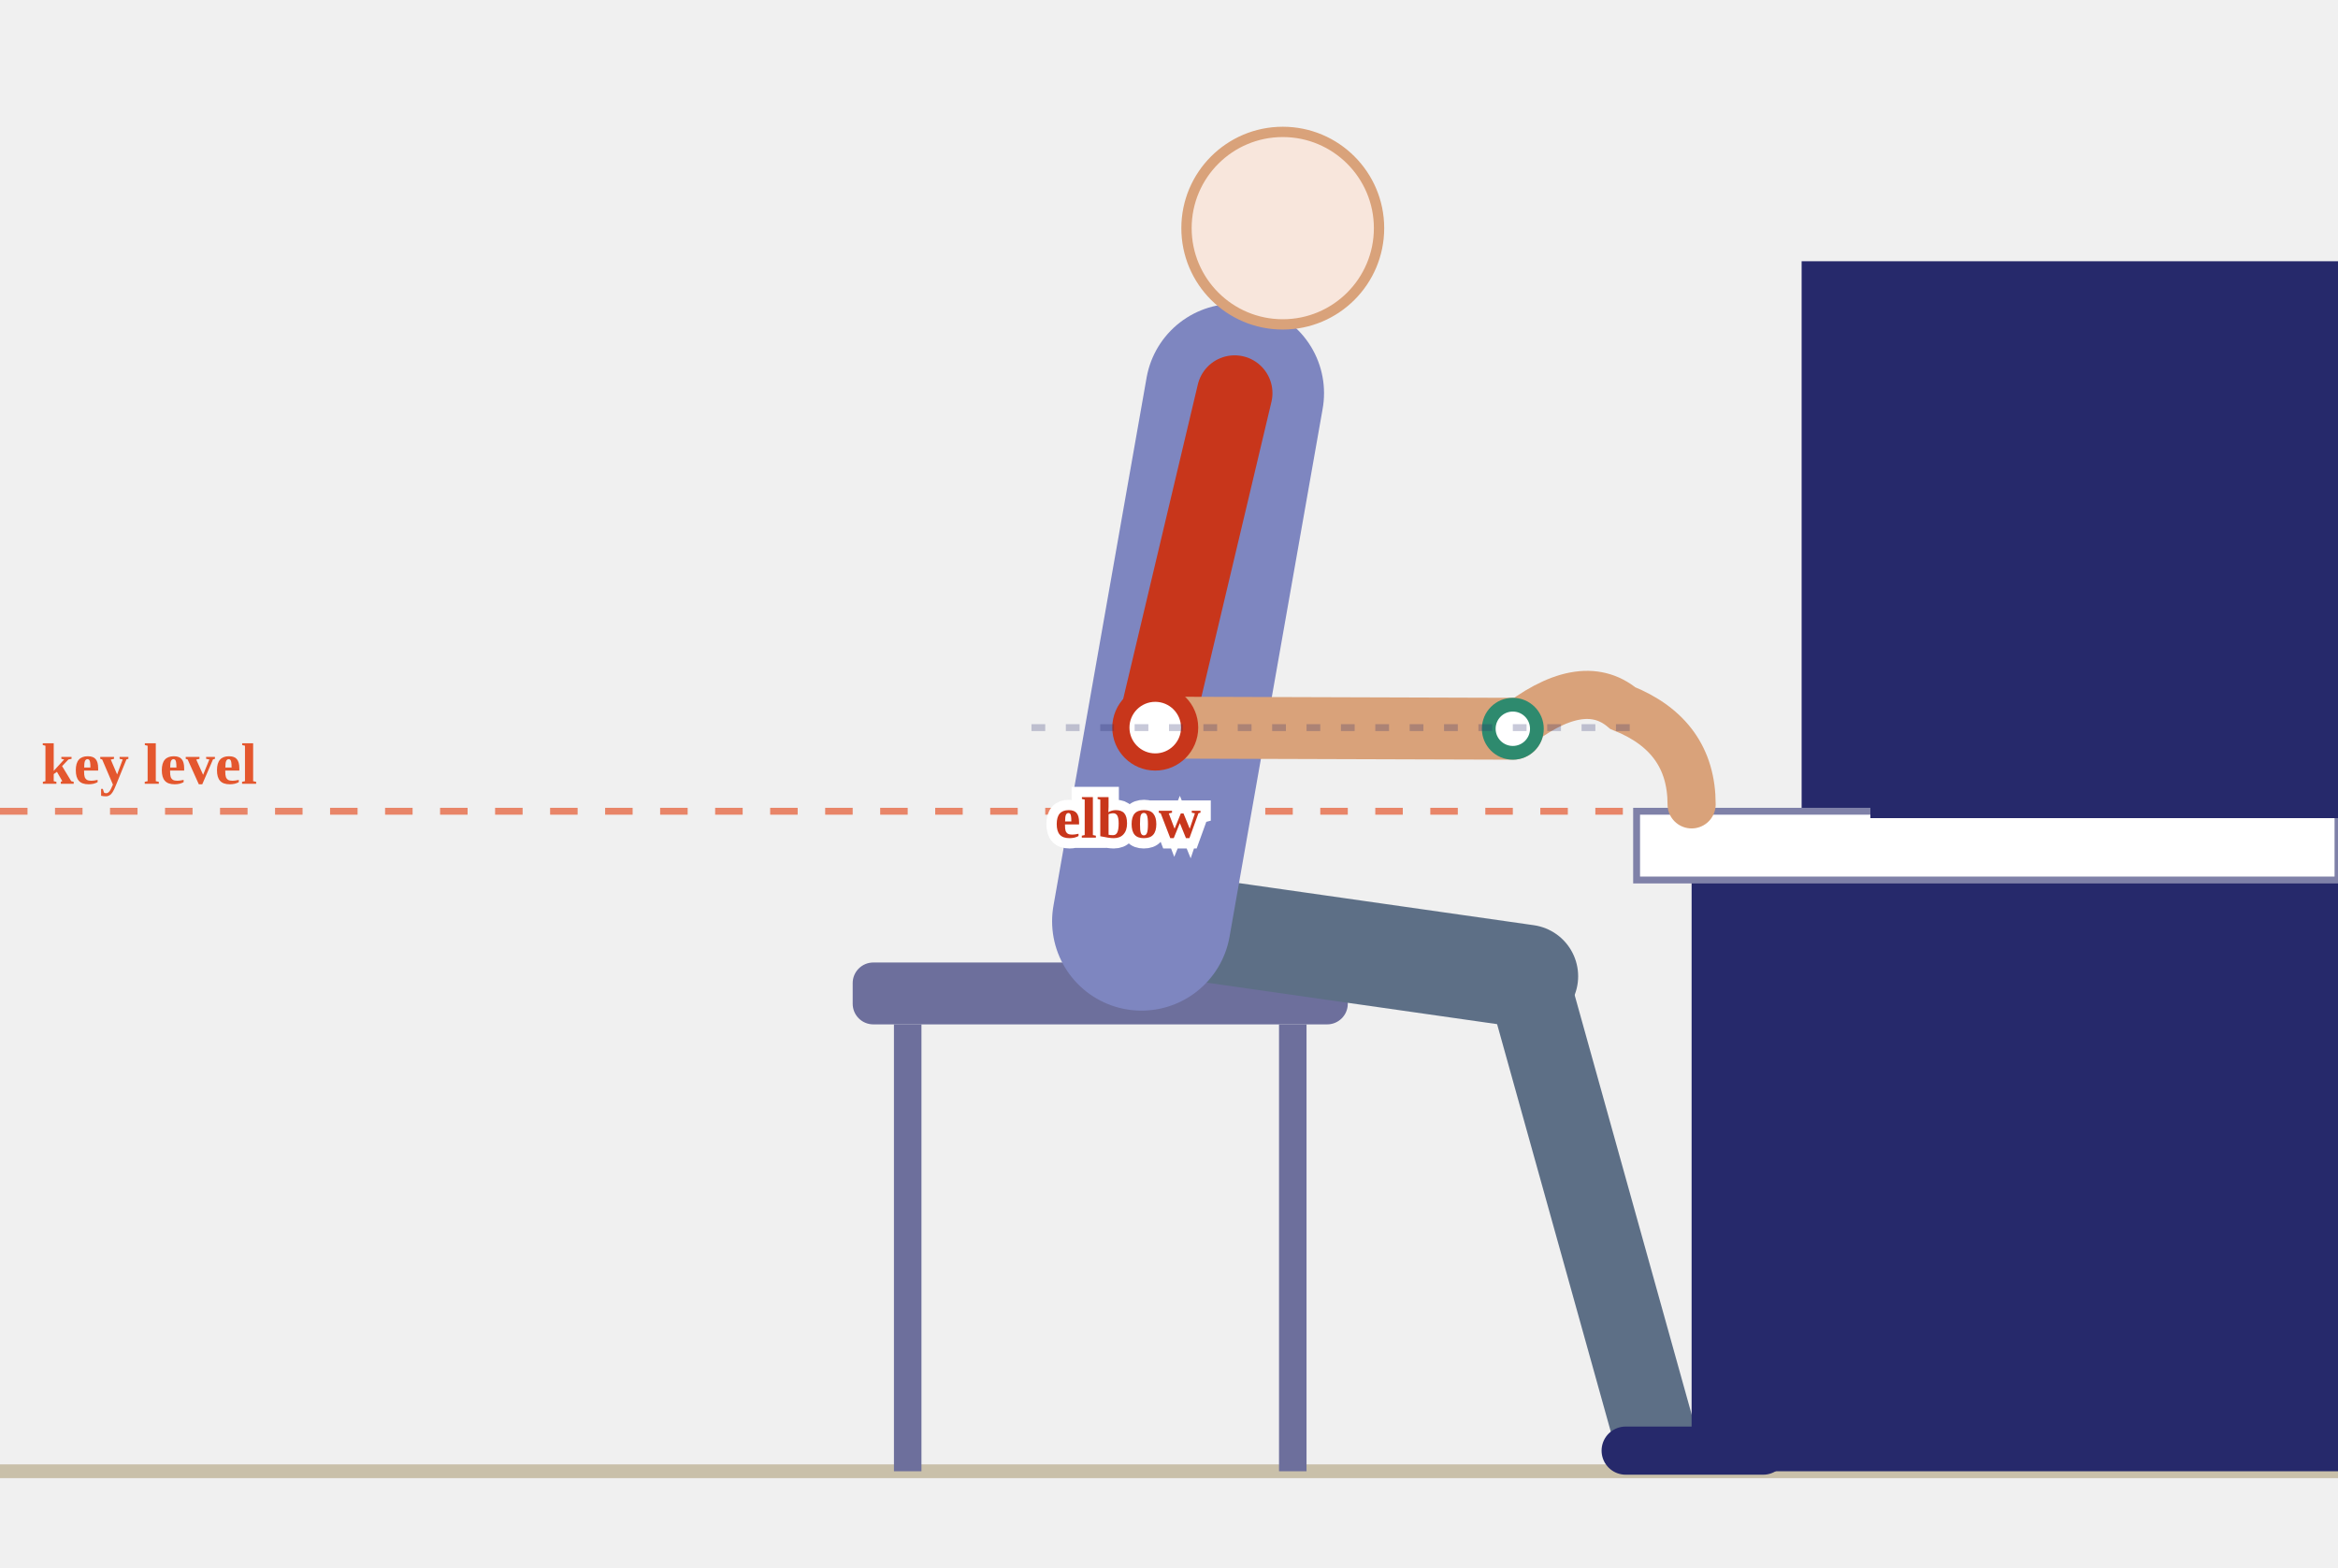
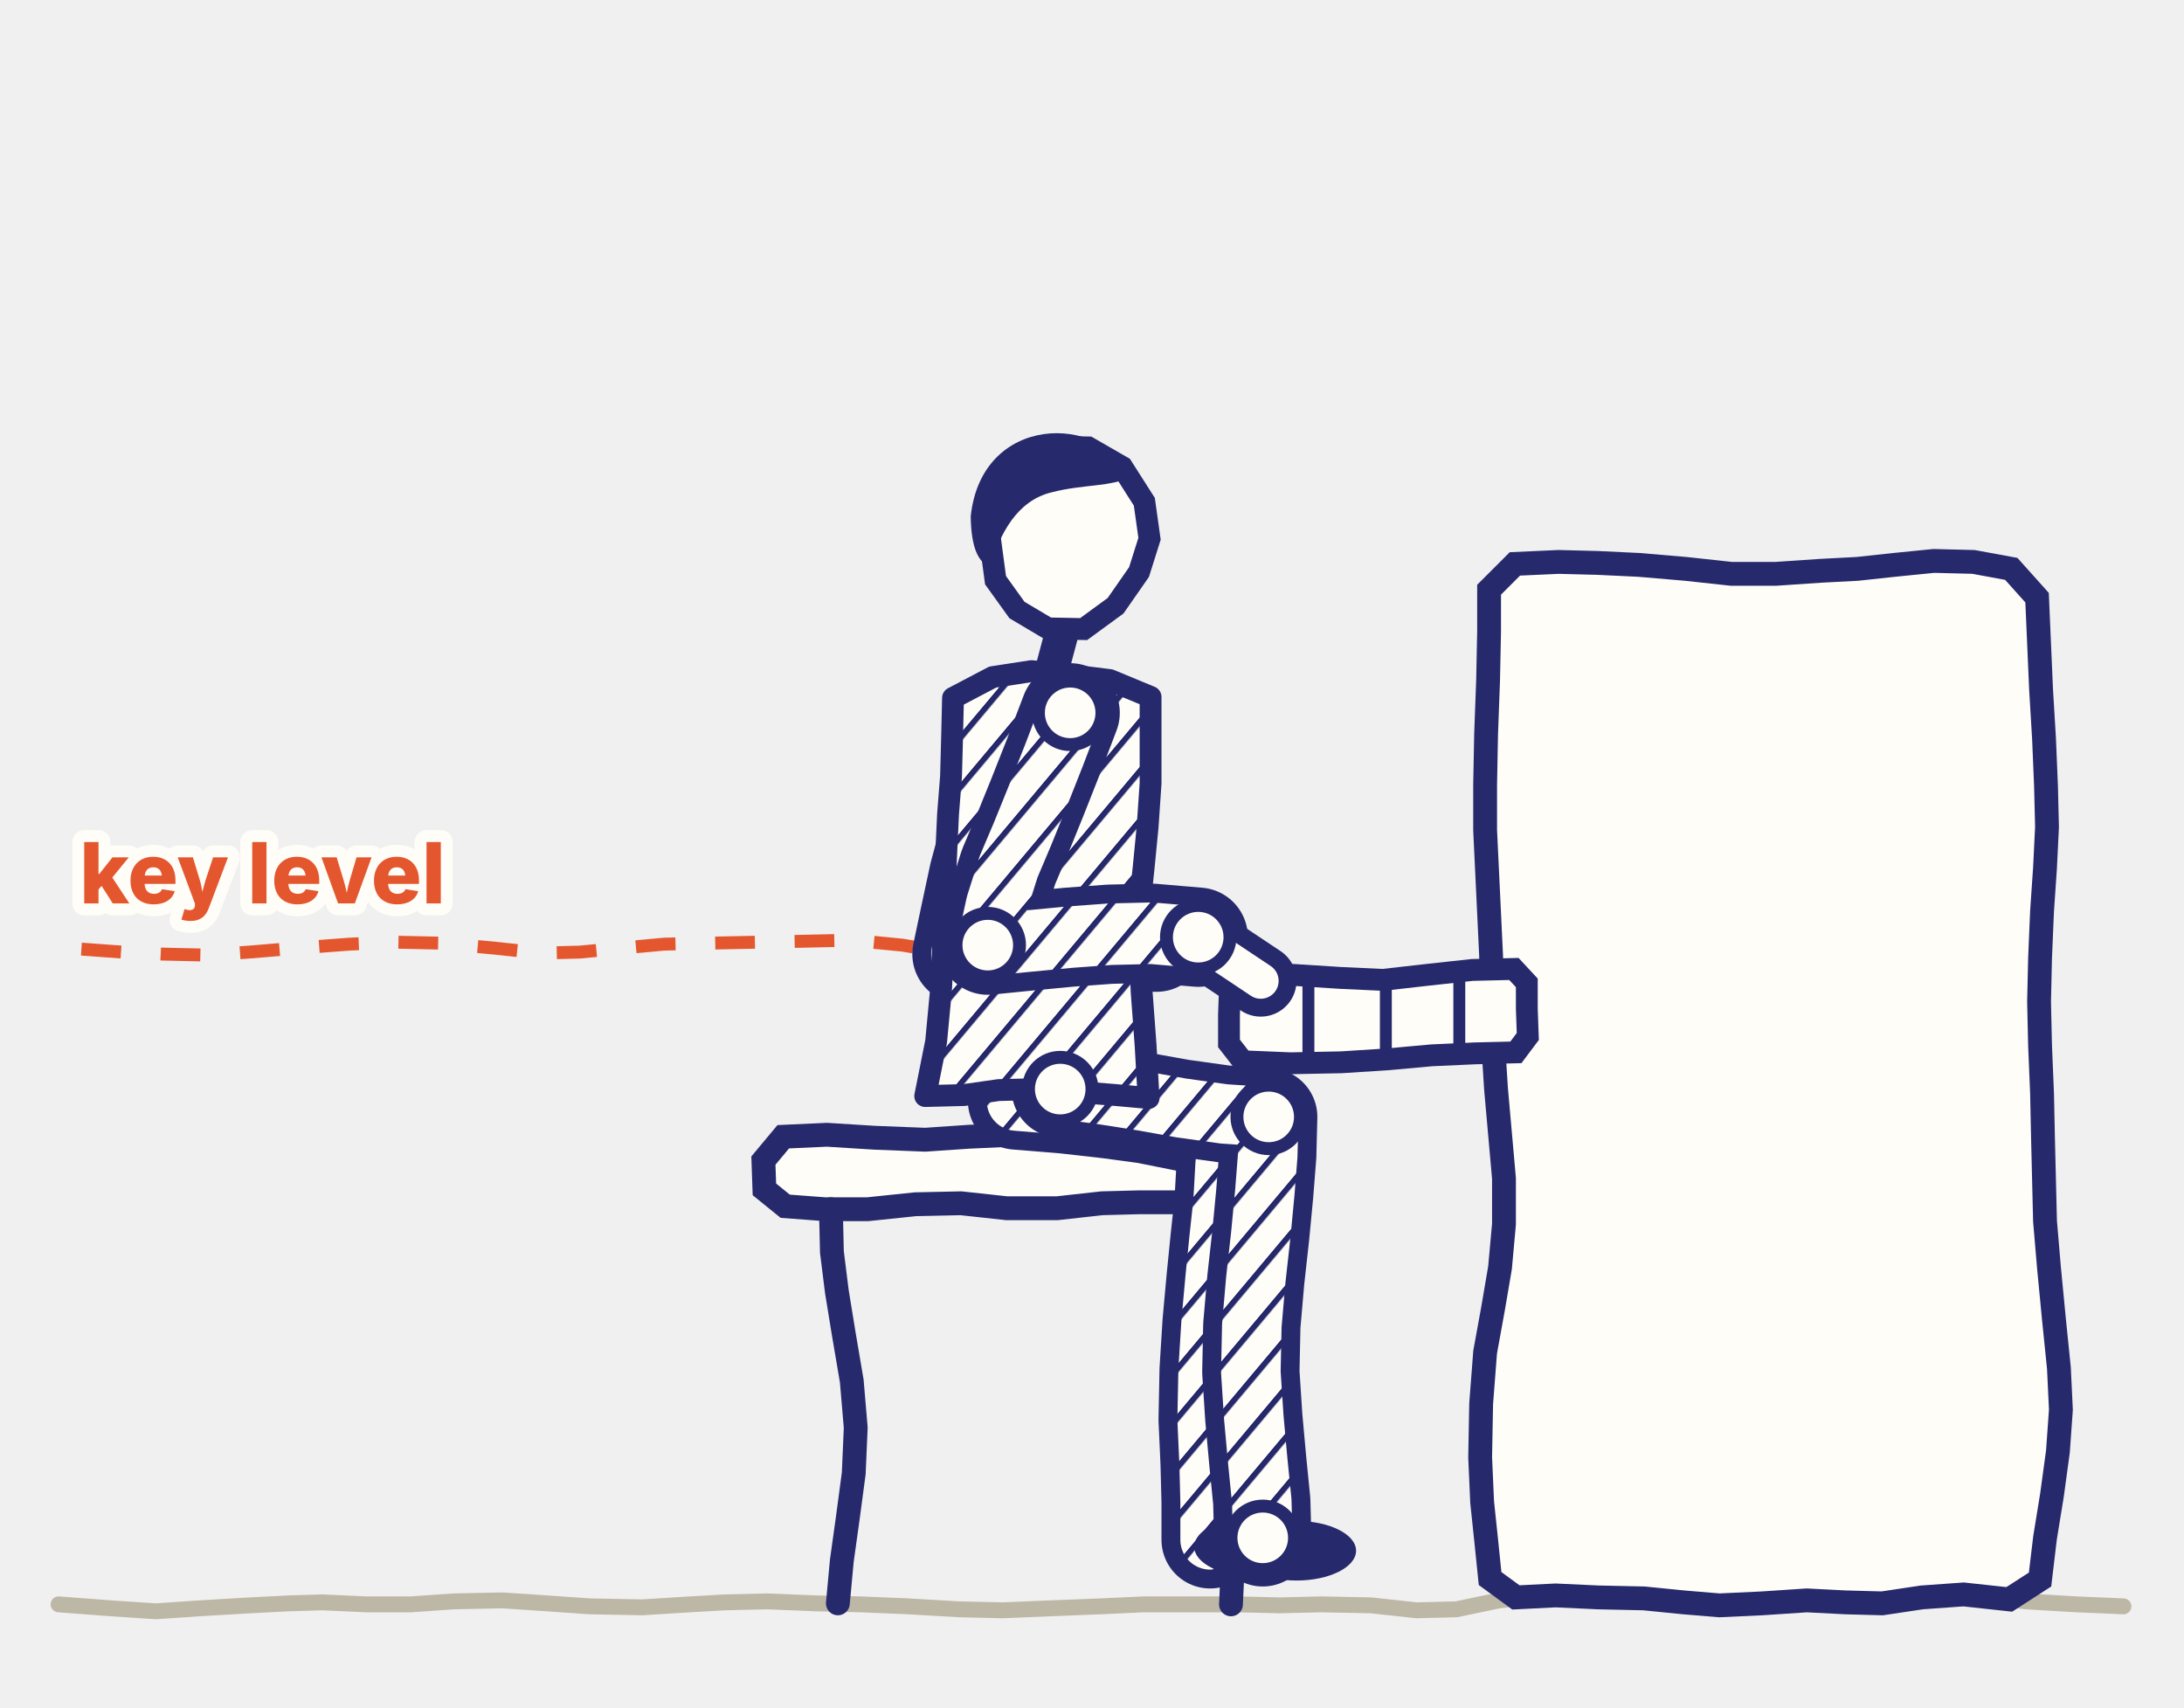
- <svg viewBox="0 0 340 228" style="width: 100%; max-width: 460px; display: block; margin: 0px auto;">
-   <line x1="0" x2="340" y1="214" y2="214" stroke="#c9c0aa" stroke-width="2" />
-   <line x1="0" x2="238" y1="118" y2="118" stroke="#e4572e" stroke-dasharray="4 4" stroke-opacity="0.7" />
-   <text x="6" y="114" font-size="8.5" font-weight="800" fill="#e4572e">key level</text>
-   <rect x="124" y="140" width="72" height="9" rx="3" fill="#6d6f9c" />
-   <line x1="132" x2="132" y1="149" y2="214" stroke="#6d6f9c" stroke-width="4" />
-   <line x1="188" x2="188" y1="149" y2="214" stroke="#6d6f9c" stroke-width="4" />
-   <line x1="166" y1="134" x2="222" y2="142" stroke="#5d6f86" stroke-width="15" stroke-linecap="round" />
-   <line x1="222" y1="142" x2="240.407" y2="208" stroke="#5d6f86" stroke-width="12" stroke-linecap="round" />
-   <line x1="236.407" y1="211" x2="256.407" y2="211" stroke="#26296b" stroke-width="7" stroke-linecap="round" />
-   <rect x="262" y="38" width="78" height="80" fill="#26296b" />
-   <rect x="246" y="128" width="94" height="86" fill="#26296b" />
-   <rect x="238" y="118" width="102" height="10" fill="#fff" stroke="#7f81a8" />
-   <rect x="272" y="115" width="68" height="4" fill="#26296b" />
-   <line x1="166" y1="134" x2="179.545" y2="57.185" stroke="#7e86c0" stroke-width="26" stroke-linecap="round" />
-   <circle cx="186.545" cy="33.185" r="14" fill="#f8e6dc" stroke="#d9a27a" stroke-width="1.5" />
-   <line x1="179.545" y1="57.185" x2="168" y2="105.834" stroke="#c8361b" stroke-width="11" stroke-linecap="round" />
-   <line x1="168" y1="105.834" x2="220" y2="106" stroke="#d9a27a" stroke-width="9" stroke-linecap="round" />
-   <path d="M220,106 Q230,98 236,103 Q246,107 246,117" fill="none" stroke="#d9a27a" stroke-width="7" stroke-linecap="round" />
-   <circle cx="168" cy="105.834" r="5" fill="#fff" stroke="#c8361b" stroke-width="2.5" />
-   <circle cx="220" cy="106" r="3.5" fill="#fff" stroke="#2e8a6e" stroke-width="2" />
-   <line x1="150" x2="238" y1="105.834" y2="105.834" stroke="#26296b" stroke-opacity="0.25" stroke-dasharray="2 3" />
-   <text x="164" y="121.834" font-size="8.5" font-weight="900" text-anchor="middle" stroke="#fff" stroke-width="3" paint-order="stroke" fill="#c8361b">elbow</text>
+ <svg xmlns="http://www.w3.org/2000/svg" viewBox="0 0 220 172" width="440" height="344">
+   <defs>
+     <pattern id="hpqsitclose20" width="3.2" height="3.2" patternUnits="userSpaceOnUse" patternTransform="rotate(40)">
+       <rect width="3.2" height="3.2" fill="#fffdf7" />
+       <line x1="0" y1="0" x2="0" y2="3.2" stroke="#26296b" stroke-width="1.15" />
+     </pattern>
+   </defs>
+   <path d="M5.9 161.6l5.3.4 4.5.3 4.4-.3 5.1-.3 3.9-.2 3.4-.1 4.4.2 4.5 0 4.3-.3 4.9-.1 4.5.3 4.3.3 5.3.1 4.8-.3 3.5-.2 4.3-.1 4.9.2 4.5.1 4.8.2 5.1.3 4.4.1 4.8-.2 5.1-.2 4.3-.2 4.4 0 5 0 4.3.1 4.2-.1 5 .1 4.6.5 4-.1 4.3-.9 4.3-.5 4.3.1 4.9.2 4.5.3 3.8.4 4.5-.2 4.8-.3 4.1.2 4 0 4.3-.7 4.6 0 5 .6 5.1.3 4.7.2" stroke="#bdb7a6" stroke-width="1.6" stroke-linecap="round" fill="none" />
+   <text stroke="#fffdf7" stroke-width="2.4" stroke-linejoin="round" paint-order="stroke" x="8" y="91" font-size="8.5" font-weight="800" fill="#e4572e" font-family="Inter,sans-serif">key level</text>
+   <path d="M8.2 95.6l4.1.3 4 .2 4.5.1 4.3-.3 4.8-.4 5.3-.4 4.6-.2 4.6.1 5.4.5 4.7.5 3.9-.1 4.2-.4 4.3-.4 4.5-.1 5.1-.1 4.8-.1 4.5-.1 5.1.5 4.8.8 4 .1 4.2-.3 4.4-.4 4.1-.5 4.5.1 4.9.6" stroke="#e4572e" stroke-width="1.3" stroke-dasharray="4 4" fill="none" />
+   <path d="M78.9 114.5l4.4-.2 4.8.3 5.1.2 4.4-.3 4.4-.2 5-.1 4.5-.1 3.6 0 3.9.4 4.3.1 4.6-.3 2.1 1.7-.1 2.8-2.1 1.8-4.4.2-4.5.3-4.1 0-3.8.1-4.5.5-5.1 0-4.6-.5-4.6.1-4.8.5-4.3 0-4-.3-2.1-1.7-.1-2.9z" fill="#fffdf7" stroke="#26296b" stroke-width="2.4" />
+   <path d="M83.7 121.8l.1 4.3 .5 4 .7 4.3 .8 4.7 .4 4.7-.2 4.6-.6 4.5-.6 4.3-.4 4.3" stroke="#26296b" stroke-width="2.4" stroke-linecap="round" fill="none" />
+   <path d="M122.8 120.8l-.1 4-.1 4.3-.2 4.9 .1 5.4 .5 5.2 .6 4.5 .5 4 .1 4.1-.2 4.4" stroke="#26296b" stroke-width="2.4" stroke-linecap="round" fill="none" />
+   <path d="M152.6 56.8l4.4-.2 3.9.1 4.2.2 4.7.4 4.6.5 4.5 0 4.4-.3 3.8-.2 3.7-.4 4-.4 4 .1 3.8.7 2.6 2.9 .2 4.6 .2 4.6 .3 5 .2 4.8 .1 4.1-.2 4.1-.3 4.4-.2 4.7-.1 4.4 .1 4.4 .2 4.8 .1 4.7 .1 4.1 .1 4.1 .4 4.7 .5 5.2 .5 4.9 .2 4.2-.3 4.2-.6 4.4-.7 4.3-.5 4.2-3.1 2-4.6-.5-4.2.3-4 .6-3.7-.1-3.9-.2-4.5.3-4.3.2-3.6-.3-4-.4-4.6-.1-4.3-.2-4 .2-2.6-1.9-.4-3.9-.4-3.8-.2-4.5 .1-5.4 .4-5.2 .8-4.4 .7-4.1 .4-4.4 0-4.6-.4-4.5-.4-4.5-.3-4.7-.1-4.5-.1-4.3-.2-4.2-.2-4.2-.2-4.2 0-4.5 .1-5.2 .2-5.4 .1-4.9 0-4.2z" fill="#fffdf7" stroke="#26296b" stroke-width="2.4" />
+   <path d="M125.5 98l4.8.2 4.7.3 4.3.2 4.4-.5 4.6-.5 4.2-.1 1.3 1.4 0 2.6 .1 2.8-1.2 1.6-4.1.1-4.4.2-4.4.4-4.7.3-5.1.1-4.8-.2-1.4-1.8 0-2.9 .1-2.8z" fill="#fffdf7" stroke="#26296b" stroke-width="2.2" />
+   <g transform="translate(0.3 0.6)">
+     <line x1="131.5" y1="98.0" x2="131.5" y2="106.5" stroke="#26296b" stroke-width="1.2" stroke-linecap="round" />
+   </g>
+   <g transform="translate(0.6 0.4)">
+     <line x1="139.0" y1="98.0" x2="139.0" y2="106.5" stroke="#26296b" stroke-width="1.2" stroke-linecap="round" />
+   </g>
+   <g transform="translate(0.5 -0.3)">
+     <line x1="146.5" y1="98.0" x2="146.5" y2="106.5" stroke="#26296b" stroke-width="1.2" stroke-linecap="round" />
+   </g>
+   <g data-who="girl" display="none">
+     <path d="M102.4 110.9l4.9.4 4.4.5 3.7.5 4 .8 4.3.5-.3 3.9-.2 3.6-.4 3.7-.4 4-.4 4.4-.3 4.8-.1 5 .2 4.4 .1 3.9 0 3.8" fill="none" stroke="#26296b" stroke-width="9.8" stroke-linecap="round" stroke-linejoin="round" />
+     <path d="M102.4 110.9l4.9.4 4.4.5 3.7.5 4 .8 4.3.5-.3 3.9-.2 3.6-.4 3.7-.4 4-.4 4.4-.3 4.8-.1 5 .2 4.4 .1 3.9 0 3.8" fill="none" stroke="url(#hpqsitclose20)" stroke-width="6.0" stroke-linecap="round" stroke-linejoin="round" />
+     <path d="M102.4 110.9l4.9.4 4.4.5 3.7.5 4 .8 4.3.5-.3 3.9-.2 3.6-.4 3.7-.4 4-.4 4.4-.3 4.8-.1 5 .2 4.4 .1 3.9 0 3.8" fill="none" stroke="#fffdf7" stroke-width="5" stroke-linecap="round" stroke-linejoin="round" />
+     <path d="M123.3 119.7l-.4 3.8-.4 4-.5 4.5-.3 5-.1 5.2 .2 4.8 .1 4.1 0 4" fill="none" stroke="#26296b" stroke-width="10.2" stroke-linecap="round" stroke-linejoin="round" />
+     <path d="M123.3 119.7l-.4 3.8-.4 4-.5 4.5-.3 5-.1 5.2 .2 4.8 .1 4.1 0 4" fill="none" stroke="url(#hpqsitclose20)" stroke-width="6.4" stroke-linecap="round" stroke-linejoin="round" />
+     <g transform="translate(1.3 -0.2)">
+       <ellipse cx="125.0" cy="156.0" rx="6" ry="3" fill="#26296b" />
+     </g>
+     <path d="M103.8 72.1l-1.5 4.6-1.4 4.2-1.3 3.5-1 3.7-.9 4.2-.8 3.8 3.7 0 4-.3 3.9-.5 3.8-.4 4.2 0" fill="none" stroke="#26296b" stroke-width="10.0" stroke-linecap="round" stroke-linejoin="round" />
+     <path d="M103.8 72.1l-1.5 4.6-1.4 4.2-1.3 3.5-1 3.7-.9 4.2-.8 3.8 3.7 0 4-.3 3.9-.5 3.8-.4 4.2 0" fill="none" stroke="url(#hpqsitclose20)" stroke-width="6.2" stroke-linecap="round" stroke-linejoin="round" />
+     <path d="M103.8 72.1l-1.5 4.6-1.4 4.2-1.3 3.5-1 3.7-.9 4.2-.8 3.8 3.7 0 4-.3 3.9-.5 3.8-.4 4.2 0" fill="none" stroke="#fffdf7" stroke-width="5.2" stroke-linecap="round" stroke-linejoin="round" />
+     <g transform="translate(-0.4 -0.9)">
+       <polyline points="117.0,96.0 121.0,96.0" fill="none" stroke="#26296b" stroke-width="7.2" stroke-linecap="round" stroke-linejoin="round" />
+     </g>
+     <g transform="translate(-0.4 -0.9)">
+       <polyline points="117.0,96.0 121.0,96.0" fill="none" stroke="url(#hpqsitclose20)" stroke-width="3.4" stroke-linecap="round" stroke-linejoin="round" />
+     </g>
+     <g transform="translate(-0.4 -0.9)">
+       <polyline points="117.0,96.0 121.0,96.0" fill="none" stroke="#fffdf7" stroke-width="3.6" stroke-linecap="round" stroke-linejoin="round" />
+     </g>
+     <path d="M106.8 109.7l4.5.6 3.8.6 3.9.7 4.3.6 4.5.3-.1 3.9-.3 3.8-.4 4.2-.5 4.5-.4 4.6-.1 4.7 .3 4.6 .4 4.4 .4 4 .1 3.7" fill="none" stroke="#26296b" stroke-width="9.8" stroke-linecap="round" stroke-linejoin="round" />
+     <path d="M106.8 109.7l4.5.6 3.8.6 3.9.7 4.3.6 4.5.3-.1 3.9-.3 3.8-.4 4.2-.5 4.5-.4 4.6-.1 4.7 .3 4.6 .4 4.4 .4 4 .1 3.7" fill="none" stroke="url(#hpqsitclose20)" stroke-width="6.0" stroke-linecap="round" stroke-linejoin="round" />
+     <path d="M106.8 109.7l4.5.6 3.8.6 3.9.7 4.3.6 4.5.3-.1 3.9-.3 3.8-.4 4.2-.5 4.5-.4 4.6-.1 4.7 .3 4.6 .4 4.4 .4 4 .1 3.7" fill="none" stroke="#fffdf7" stroke-width="5" stroke-linecap="round" stroke-linejoin="round" />
+     <path d="M127.5 118.7l-.4 4.2-.5 4.6-.4 4.9-.2 4.9 .2 4.9 .5 4.6 .4 4.2 .1 3.9" fill="none" stroke="#26296b" stroke-width="10.2" stroke-linecap="round" stroke-linejoin="round" />
+     <path d="M127.5 118.7l-.4 4.2-.5 4.6-.4 4.9-.2 4.9 .2 4.9 .5 4.6 .4 4.2 .1 3.9" fill="none" stroke="url(#hpqsitclose20)" stroke-width="6.4" stroke-linecap="round" stroke-linejoin="round" />
+     <g transform="translate(0.6 0.2)">
+       <ellipse cx="130.0" cy="156.0" rx="6" ry="3" fill="#26296b" />
+     </g>
+     <path d="M96 70.3l-.1 4.2-.1 3.7-.3 3.8-.2 4.3-.2 4.7-.1 4.2-.2 4.4-.5 5.3-1.1 5.5 3.9-.1 3.5-.5 4-.1 4.1.3 3.7.3 3.3.3-.3-5.3-.4-5.4-.2-4.8 0-3.9 .4-3.8 .4-4.1 .3-4.4 0-4.2 0-4.5-4.1-1.7-4-.5-3.9-.4-3.9.6z" fill="#fffdf7" stroke="#26296b" stroke-width="2.2" stroke-linejoin="round" />
+     <path d="M92.7 110.3l.9-4.7 .6-4.8 .3-4.1 .1-3.8 .2-4.1 .3-4.4 1.2-3.2 1.3-2.9 1.3-3.5 1.4-4 3.6.1 3.7.1 3.8-.1 1.2 3.5 1.2 3.9 1 4 .9 3.4-.1 3.7 .1 3.5 .4 3.8 .5 4.4-.2 5.1-.2 4.9-.4 4.5-.6 4.4-3.5 1-3.5-1.8-4.3-2.3-4.1-2.5-3.4-1.9z" fill="url(#hpqsitclose20)" stroke="#26296b" stroke-width="2.2" stroke-linejoin="round" />
+     <g transform="translate(0.3 -0.5)">
+       <line x1="115.0" y1="105.2" x2="107.1" y2="104.5" stroke="#fffdf7" stroke-width="1.3" stroke-linecap="round" />
+     </g>
+     <g transform="translate(0.7 -0.2)">
+       <line x1="114.7" y1="109.0" x2="106.7" y2="108.3" stroke="#fffdf7" stroke-width="1.3" stroke-linecap="round" />
+     </g>
+     <g transform="translate(0.9 0)">
+       <line x1="114.4" y1="112.6" x2="106.4" y2="111.8" stroke="#fffdf7" stroke-width="1.3" stroke-linecap="round" />
+     </g>
+     <g transform="translate(0.9 0.2)">
+       <line x1="114.0" y1="116.3" x2="106.1" y2="115.6" stroke="#fffdf7" stroke-width="1.3" stroke-linecap="round" />
+     </g>
+     <path d="M107.8 71.8l-1.6 4.2-1.7 4.3-1.5 3.7-1.4 3.3-1.2 3.8-.9 4.1 4-.4 4.2-.4 4.1-.3 4.2-.1 4.7.4" fill="none" stroke="#26296b" stroke-width="10.0" stroke-linecap="round" stroke-linejoin="round" />
+     <path d="M107.8 71.8l-1.6 4.2-1.7 4.3-1.5 3.7-1.4 3.3-1.2 3.8-.9 4.1 4-.4 4.2-.4 4.1-.3 4.2-.1 4.7.4" fill="none" stroke="url(#hpqsitclose20)" stroke-width="6.2" stroke-linecap="round" stroke-linejoin="round" />
+     <path d="M107.8 71.8l-1.6 4.2-1.7 4.3-1.5 3.7-1.4 3.3-1.2 3.8-.9 4.1 4-.4 4.2-.4 4.1-.3 4.2-.1 4.7.4" fill="none" stroke="#fffdf7" stroke-width="5.2" stroke-linecap="round" stroke-linejoin="round" />
+     <g transform="translate(0 -0.2)">
+       <polyline points="121.0,95.0 127.0,99.0" fill="none" stroke="#26296b" stroke-width="7.2" stroke-linecap="round" stroke-linejoin="round" />
+     </g>
+     <g transform="translate(0 -0.2)">
+       <polyline points="121.0,95.0 127.0,99.0" fill="none" stroke="url(#hpqsitclose20)" stroke-width="3.4" stroke-linecap="round" stroke-linejoin="round" />
+     </g>
+     <g transform="translate(0 -0.2)">
+       <polyline points="121.0,95.0 127.0,99.0" fill="none" stroke="#fffdf7" stroke-width="3.6" stroke-linecap="round" stroke-linejoin="round" />
+     </g>
+     <g transform="translate(-0.2 0.1)">
+       <line x1="107.6" y1="62.0" x2="106.0" y2="68.0" stroke="#26296b" stroke-width="3.4" stroke-linecap="round" />
+     </g>
+     <g transform="translate(-0.1 0)">
+       <path d="M105.2,68.0 Q97.6,68.2 99.1,74.3 Q104.3,73.3 105.2,68.0 Z" fill="#fffdf7" stroke="#26296b" stroke-width="1.1" stroke-linejoin="round" />
+     </g>
+     <g transform="translate(-0.2 -0.3)">
+       <path d="M106.8,68.0 Q114.4,69.0 112.3,74.9 Q107.1,73.5 106.8,68.0 Z" fill="#fffdf7" stroke="#26296b" stroke-width="1.1" stroke-linejoin="round" />
+     </g>
+     <g transform="translate(-0.2 0)">
+       <path d="M105.8,72.6 l-3.3,-2.0 l-0.2,3.6 Z M105.8,72.6 l3.5,-1.6 l-0.2,3.6 Z" fill="#fffdf7" stroke="#26296b" stroke-width="1" stroke-linejoin="round" />
+     </g>
+     <g transform="translate(108.0 54.0) rotate(2.7) scale(1 1)">
+       <path d="M-8.3 0.4l.8 4.4 2.3 2.9 3.2 1.7 3.6-.1 3.1-2.5 2.2-3.5 .9-3.4-.7-3.7-2.4-3.4-3.5-1.8-3.6.1-3 1.7-2.1 3z" fill="#fffdf7" stroke="#26296b" stroke-width="2.2" />
+       <g transform="translate(-0.3 0.1)">
+         <path d="M4.6,-8.6 C-2,-13 -11.6,-9 -11.2,1 C-11,8 -11.8,16 -12.6,23.4 C-9.8,25 -6.2,24.8 -3.6,23.4 C-4.6,15 -4.8,8 -3.8,2.2 C-3,-2.2 0,-5.4 5.8,-5.8 Z" fill="#26296b" />
+       </g>
+       <g transform="translate(-0.7 0.3)">
+         <path d="M1.9,-10.4 C-0.4,-7.8 -2.4,-4.2 -3.4,0.4 L-5.9,0 C-4.9,-5 -2.6,-8.8 -0.4,-11.6 Z" fill="#fffdf7" stroke="#26296b" stroke-width="1.1" stroke-linejoin="round" />
+       </g>
+     </g>
+   </g>
+   <g data-who="boy">
+     <path d="M102.4 110.9l4.9.4 4.4.5 3.7.5 4 .8 4.3.5-.3 3.9-.2 3.6-.4 3.7-.4 4-.4 4.4-.3 4.8-.1 5 .2 4.4 .1 3.9 0 3.8" fill="none" stroke="#26296b" stroke-width="9.8" stroke-linecap="round" stroke-linejoin="round" />
+     <path d="M102.4 110.9l4.9.4 4.4.5 3.7.5 4 .8 4.3.5-.3 3.9-.2 3.6-.4 3.7-.4 4-.4 4.4-.3 4.8-.1 5 .2 4.4 .1 3.9 0 3.8" fill="none" stroke="url(#hpqsitclose20)" stroke-width="6.0" stroke-linecap="round" stroke-linejoin="round" />
+     <g transform="translate(1.3 -0.2)">
+       <ellipse cx="125.0" cy="156.0" rx="6" ry="3" fill="#26296b" />
+     </g>
+     <path d="M103.8 72.1l-1.5 4.6-1.4 4.2-1.3 3.5-1 3.7-.9 4.2-.8 3.8 3.7 0 4-.3 3.9-.5 3.8-.4 4.2 0" fill="none" stroke="#26296b" stroke-width="10.0" stroke-linecap="round" stroke-linejoin="round" />
+     <path d="M103.8 72.1l-1.5 4.6-1.4 4.2-1.3 3.5-1 3.7-.9 4.2-.8 3.8 3.7 0 4-.3 3.9-.5 3.8-.4 4.2 0" fill="none" stroke="url(#hpqsitclose20)" stroke-width="6.2" stroke-linecap="round" stroke-linejoin="round" />
+     <g transform="translate(-0.4 -0.9)">
+       <polyline points="117.0,96.0 121.0,96.0" fill="none" stroke="#26296b" stroke-width="7.2" stroke-linecap="round" stroke-linejoin="round" />
+     </g>
+     <g transform="translate(-0.4 -0.9)">
+       <polyline points="117.0,96.0 121.0,96.0" fill="none" stroke="url(#hpqsitclose20)" stroke-width="3.4" stroke-linecap="round" stroke-linejoin="round" />
+     </g>
+     <g transform="translate(-0.4 -0.9)">
+       <polyline points="117.0,96.0 121.0,96.0" fill="none" stroke="#fffdf7" stroke-width="3.6" stroke-linecap="round" stroke-linejoin="round" />
+     </g>
+     <path d="M106.8 109.7l4.5.6 3.8.6 3.9.7 4.3.6 4.5.3-.1 3.9-.3 3.8-.4 4.2-.5 4.5-.4 4.6-.1 4.7 .3 4.6 .4 4.4 .4 4 .1 3.7" fill="none" stroke="#26296b" stroke-width="9.8" stroke-linecap="round" stroke-linejoin="round" />
+     <path d="M106.8 109.7l4.5.6 3.8.6 3.9.7 4.3.6 4.5.3-.1 3.9-.3 3.8-.4 4.2-.5 4.5-.4 4.6-.1 4.7 .3 4.6 .4 4.4 .4 4 .1 3.7" fill="none" stroke="url(#hpqsitclose20)" stroke-width="6.0" stroke-linecap="round" stroke-linejoin="round" />
+     <g transform="translate(0.6 0.2)">
+       <ellipse cx="130.0" cy="156.0" rx="6" ry="3" fill="#26296b" />
+     </g>
+     <path d="M96 70.3l-.1 4.2-.1 3.7-.3 3.8-.2 4.3-.2 4.7-.1 4.2-.2 4.4-.5 5.3-1.1 5.5 3.9-.1 3.5-.5 4-.1 4.1.3 3.7.3 3.3.3-.3-5.3-.4-5.4-.2-4.8 0-3.9 .4-3.8 .4-4.1 .3-4.4 0-4.2 0-4.5-4.1-1.7-4-.5-3.9-.4-3.9.6z" fill="url(#hpqsitclose20)" stroke="#26296b" stroke-width="2.2" stroke-linejoin="round" />
+     <path d="M107.8 71.8l-1.6 4.2-1.7 4.3-1.5 3.7-1.4 3.3-1.2 3.8-.9 4.1 4-.4 4.2-.4 4.1-.3 4.2-.1 4.7.4" fill="none" stroke="#26296b" stroke-width="10.0" stroke-linecap="round" stroke-linejoin="round" />
+     <path d="M107.8 71.8l-1.6 4.2-1.7 4.3-1.5 3.7-1.4 3.3-1.2 3.8-.9 4.1 4-.4 4.2-.4 4.1-.3 4.2-.1 4.7.4" fill="none" stroke="url(#hpqsitclose20)" stroke-width="6.2" stroke-linecap="round" stroke-linejoin="round" />
+     <g transform="translate(0 -0.2)">
+       <polyline points="121.0,95.0 127.0,99.0" fill="none" stroke="#26296b" stroke-width="7.2" stroke-linecap="round" stroke-linejoin="round" />
+     </g>
+     <g transform="translate(0 -0.2)">
+       <polyline points="121.0,95.0 127.0,99.0" fill="none" stroke="url(#hpqsitclose20)" stroke-width="3.4" stroke-linecap="round" stroke-linejoin="round" />
+     </g>
+     <g transform="translate(0 -0.2)">
+       <polyline points="121.0,95.0 127.0,99.0" fill="none" stroke="#fffdf7" stroke-width="3.6" stroke-linecap="round" stroke-linejoin="round" />
+     </g>
+     <g transform="translate(-0.2 0.1)">
+       <line x1="107.6" y1="62.0" x2="106.0" y2="68.0" stroke="#26296b" stroke-width="3.4" stroke-linecap="round" />
+     </g>
+     <g transform="translate(108.0 54.0) rotate(2.7) scale(1 1)">
+       <path d="M-8.3 0.4l.8 4.4 2.3 2.9 3.2 1.7 3.6-.1 3.1-2.5 2.2-3.5 .9-3.4-.7-3.7-2.4-3.4-3.5-1.8-3.6.1-3 1.7-2.1 3z" fill="#fffdf7" stroke="#26296b" stroke-width="2.2" />
+       <g transform="translate(-0.7 0.1)">
+         <path d="M6.4,-6.4 C3,-12.6 -9,-12 -9.6,-1.6 C-9.4,1.6 -8.6,3 -7.4,3.4 C-6.6,0 -5,-3.4 -1.6,-4.4 C1.6,-5.4 4.4,-5.2 6.4,-6.4 Z" fill="#26296b" />
+       </g>
+     </g>
+   </g>
+   <g transform="translate(-0.2 -0.2)">
+     <circle cx="108.0" cy="72.0" r="3.2" fill="#fffdf7" stroke="#26296b" stroke-width="1.3" />
+   </g>
+   <g transform="translate(0.5 0.2)">
+     <circle cx="99.0" cy="95.0" r="3.2" fill="#fffdf7" stroke="#26296b" stroke-width="1.3" />
+   </g>
+   <g transform="translate(-0.3 -0.6)">
+     <circle cx="121.0" cy="95.0" r="3.2" fill="#fffdf7" stroke="#26296b" stroke-width="1.3" />
+   </g>
+   <g transform="translate(0.8 -0.3)">
+     <circle cx="106.0" cy="110.0" r="3.2" fill="#fffdf7" stroke="#26296b" stroke-width="1.3" />
+   </g>
+   <g transform="translate(-0.2 0.5)">
+     <circle cx="128.0" cy="112.0" r="3.2" fill="#fffdf7" stroke="#26296b" stroke-width="1.3" />
+   </g>
+   <g transform="translate(1.2 -0.1)">
+     <circle cx="126.0" cy="155.0" r="3.2" fill="#fffdf7" stroke="#26296b" stroke-width="1.3" />
+   </g>
</svg>
